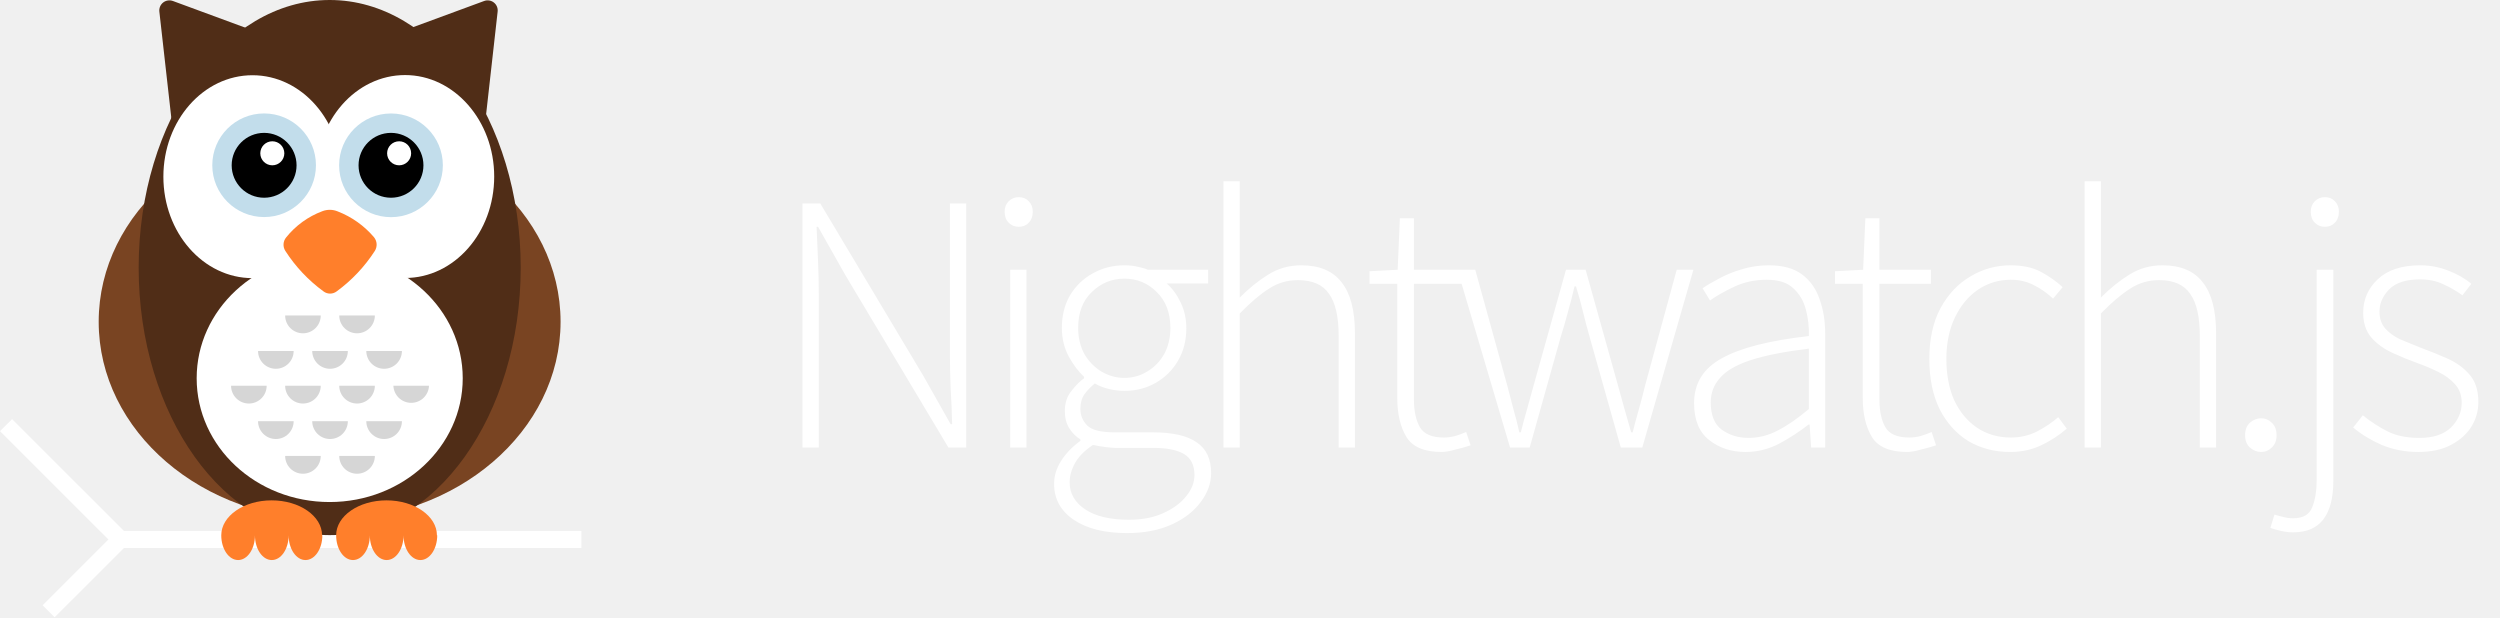
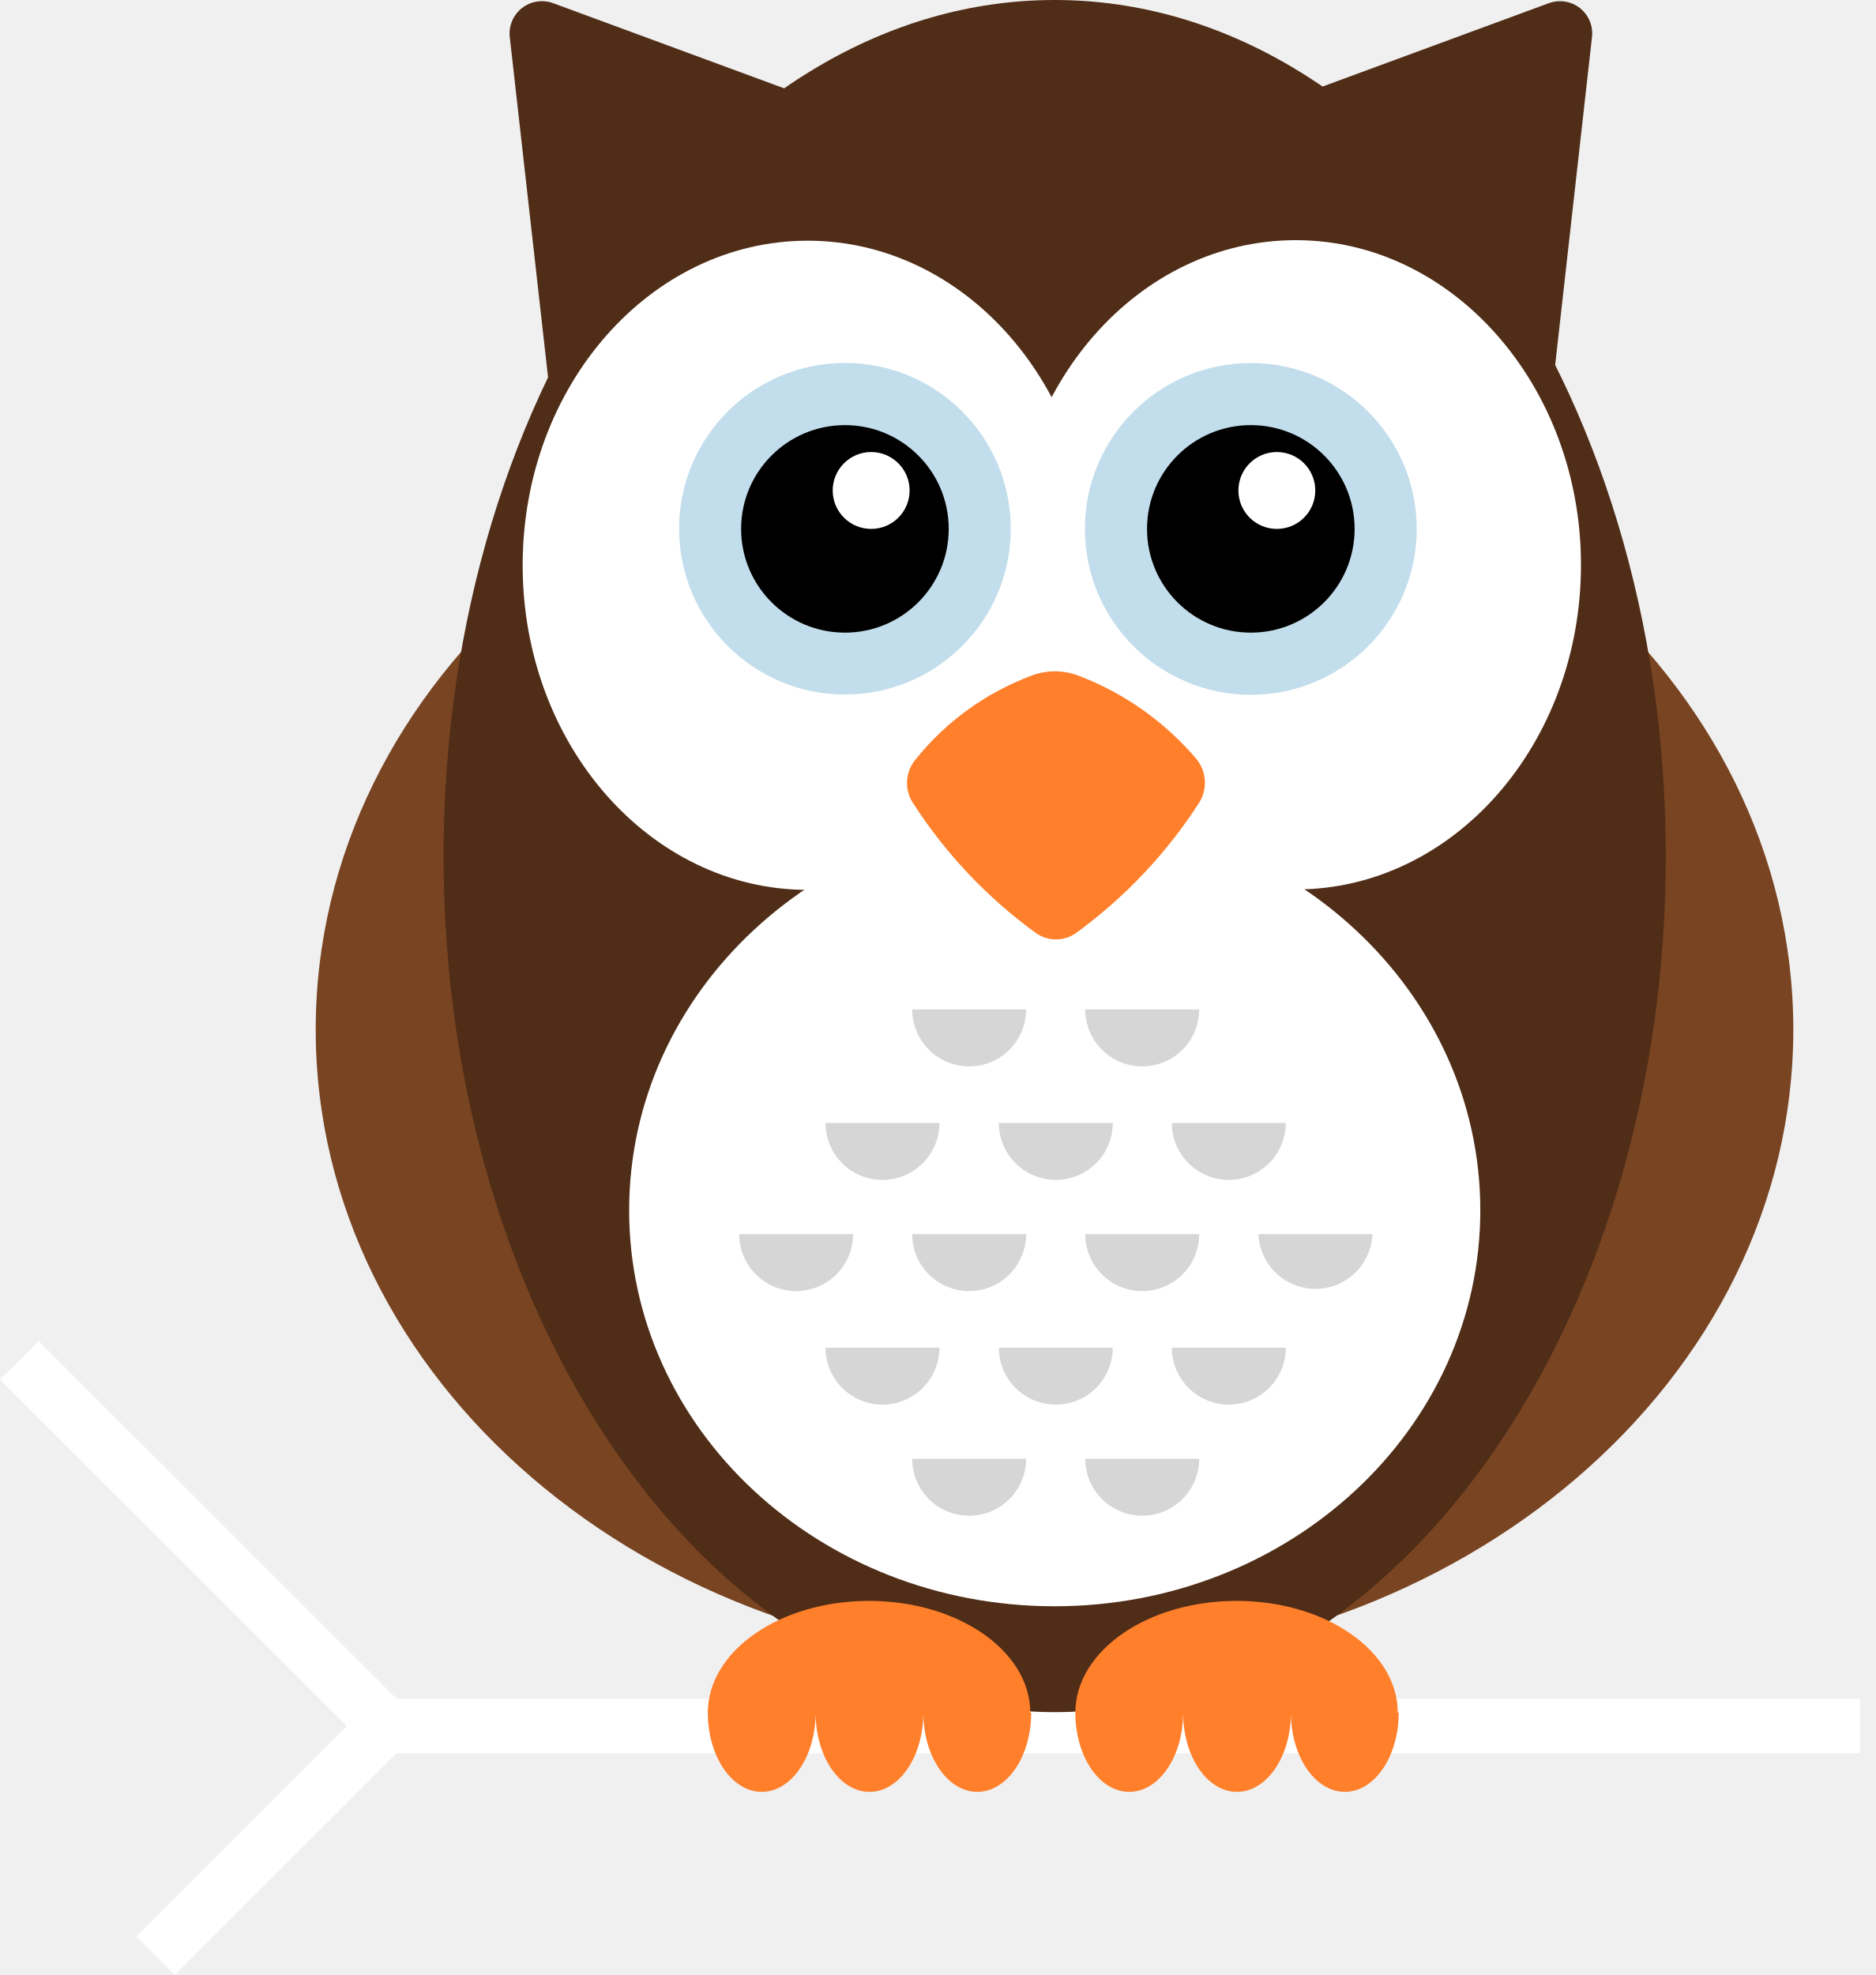
- <svg xmlns="http://www.w3.org/2000/svg" width="162" height="40" viewBox="0 0 162 40" fill="none">
+ <svg xmlns="http://www.w3.org/2000/svg" width="38" height="40" viewBox="0 0 38 40" fill="none">
  <path d="M3.54 40L2.761 39.222L7.025 34.958L0 27.939L0.783 27.16L8.587 34.958L3.54 40Z" fill="white" />
  <path d="M37.675 34.406H7.802V35.51H37.675V34.406Z" fill="white" />
  <path d="M10.326 0.752C10.313 0.641 10.33 0.528 10.373 0.425C10.416 0.322 10.485 0.232 10.573 0.163C10.661 0.094 10.765 0.049 10.876 0.032C10.986 0.015 11.099 0.026 11.204 0.064L17.403 2.349L11.181 8.348L10.326 0.752Z" fill="#502D17" />
  <path d="M32.247 0.752C32.26 0.641 32.244 0.529 32.201 0.425C32.158 0.322 32.09 0.232 32.002 0.163C31.914 0.094 31.81 0.049 31.699 0.032C31.589 0.015 31.476 0.026 31.371 0.065L25.171 2.349L31.394 8.348L32.247 0.752Z" fill="#502D17" />
  <path d="M21.36 33.69C29.625 33.69 36.325 27.942 36.325 20.852C36.325 13.761 29.625 8.013 21.36 8.013C13.095 8.013 6.395 13.761 6.395 20.852C6.395 27.942 13.095 33.69 21.36 33.69Z" fill="#794422" />
  <path d="M33.742 17.34C33.742 26.914 28.198 34.676 21.364 34.676C14.529 34.676 8.985 26.914 8.985 17.34C8.985 7.766 14.529 0 21.364 0C28.198 0 33.742 7.77 33.742 17.34Z" fill="#502D17" />
  <path d="M16.361 18.023C19.55 18.023 22.135 15.08 22.135 11.449C22.135 7.818 19.55 4.875 16.361 4.875C13.172 4.875 10.587 7.818 10.587 11.449C10.587 15.08 13.172 18.023 16.361 18.023Z" fill="white" />
  <path d="M29.985 24.512C29.985 28.941 26.123 32.532 21.36 32.532C16.597 32.532 12.744 28.95 12.744 24.512C12.744 20.073 16.605 16.487 21.367 16.487C26.13 16.487 29.985 20.078 29.985 24.512Z" fill="white" />
  <path d="M32.024 11.44C32.024 15.072 29.438 18.014 26.248 18.014C23.058 18.014 20.476 15.079 20.476 11.44C20.476 7.801 23.06 4.864 26.248 4.864C29.436 4.864 32.024 7.824 32.024 11.44Z" fill="white" />
  <path d="M20.886 13.687C21.205 13.563 21.561 13.566 21.878 13.697C22.793 14.051 23.605 14.629 24.239 15.377C24.338 15.501 24.396 15.652 24.405 15.81C24.414 15.968 24.373 16.125 24.289 16.259C23.632 17.278 22.792 18.168 21.813 18.884C21.691 18.976 21.542 19.026 21.389 19.026C21.236 19.026 21.087 18.976 20.966 18.884C19.985 18.169 19.146 17.279 18.49 16.259C18.405 16.127 18.364 15.971 18.373 15.814C18.383 15.658 18.441 15.508 18.541 15.387C19.155 14.619 19.965 14.032 20.886 13.687Z" fill="#FF7F2B" />
  <path d="M20.785 20.444C20.785 20.75 20.663 21.044 20.447 21.26C20.23 21.476 19.937 21.598 19.631 21.598C19.325 21.598 19.031 21.476 18.815 21.26C18.598 21.044 18.477 20.75 18.477 20.444H20.785Z" fill="#D6D6D6" />
  <path d="M24.291 20.444C24.291 20.75 24.169 21.044 23.953 21.26C23.736 21.476 23.443 21.598 23.137 21.598C22.831 21.598 22.537 21.476 22.321 21.26C22.104 21.044 21.983 20.75 21.983 20.444H24.291Z" fill="#D6D6D6" />
  <path d="M19.029 22.743C19.029 23.049 18.907 23.343 18.691 23.559C18.474 23.775 18.181 23.897 17.875 23.897C17.569 23.897 17.275 23.775 17.059 23.559C16.842 23.343 16.721 23.049 16.721 22.743H19.029Z" fill="#D6D6D6" />
  <path d="M22.54 22.743C22.54 23.049 22.419 23.343 22.202 23.559C21.986 23.775 21.692 23.897 21.386 23.897C21.08 23.897 20.787 23.775 20.57 23.559C20.354 23.343 20.232 23.049 20.232 22.743H22.54Z" fill="#D6D6D6" />
  <path d="M26.045 22.743C26.045 23.049 25.923 23.343 25.707 23.559C25.49 23.775 25.197 23.897 24.89 23.897C24.584 23.897 24.291 23.775 24.075 23.559C23.858 23.343 23.736 23.049 23.736 22.743H26.045Z" fill="#D6D6D6" />
  <path d="M17.28 24.995C17.28 25.301 17.159 25.594 16.942 25.811C16.726 26.027 16.433 26.149 16.127 26.149C15.82 26.149 15.527 26.027 15.31 25.811C15.094 25.594 14.972 25.301 14.972 24.995H17.28Z" fill="#D6D6D6" />
  <path d="M20.785 24.995C20.785 25.301 20.663 25.594 20.447 25.811C20.23 26.027 19.937 26.149 19.631 26.149C19.325 26.149 19.031 26.027 18.815 25.811C18.598 25.594 18.477 25.301 18.477 24.995H20.785Z" fill="#D6D6D6" />
  <path d="M24.291 24.995C24.291 25.301 24.169 25.594 23.953 25.811C23.736 26.027 23.443 26.149 23.137 26.149C22.831 26.149 22.537 26.027 22.321 25.811C22.104 25.594 21.983 25.301 21.983 24.995H24.291Z" fill="#D6D6D6" />
  <path d="M27.8 24.995C27.788 25.293 27.661 25.575 27.446 25.782C27.231 25.988 26.944 26.104 26.645 26.104C26.347 26.104 26.06 25.988 25.845 25.782C25.63 25.575 25.503 25.293 25.491 24.995H27.8Z" fill="#D6D6D6" />
  <path d="M19.029 27.295C19.029 27.601 18.907 27.894 18.691 28.11C18.474 28.327 18.181 28.448 17.875 28.448C17.569 28.448 17.275 28.327 17.059 28.11C16.842 27.894 16.721 27.601 16.721 27.295H19.029Z" fill="#D6D6D6" />
  <path d="M22.54 27.295C22.54 27.601 22.419 27.894 22.202 28.11C21.986 28.327 21.692 28.448 21.386 28.448C21.08 28.448 20.787 28.327 20.57 28.11C20.354 27.894 20.232 27.601 20.232 27.295H22.54Z" fill="#D6D6D6" />
  <path d="M26.045 27.295C26.045 27.601 25.923 27.894 25.707 28.11C25.49 28.327 25.197 28.448 24.89 28.448C24.584 28.448 24.291 28.327 24.075 28.11C23.858 27.894 23.736 27.601 23.736 27.295H26.045Z" fill="#D6D6D6" />
  <path d="M20.785 29.545C20.785 29.851 20.663 30.144 20.447 30.36C20.23 30.577 19.937 30.698 19.631 30.698C19.325 30.698 19.031 30.577 18.815 30.36C18.598 30.144 18.477 29.851 18.477 29.545H20.785Z" fill="#D6D6D6" />
  <path d="M24.291 29.545C24.291 29.851 24.169 30.144 23.953 30.36C23.736 30.577 23.443 30.698 23.137 30.698C22.831 30.698 22.537 30.577 22.321 30.36C22.104 30.144 21.983 29.851 21.983 29.545H24.291Z" fill="#D6D6D6" />
  <path d="M17.115 14.066C18.97 14.066 20.474 12.562 20.474 10.708C20.474 8.854 18.97 7.351 17.115 7.351C15.26 7.351 13.756 8.854 13.756 10.708C13.756 12.562 15.26 14.066 17.115 14.066Z" fill="#C2DDEB" />
  <path d="M17.115 12.813C18.276 12.813 19.217 11.872 19.217 10.712C19.217 9.551 18.276 8.61 17.115 8.61C15.954 8.61 15.012 9.551 15.012 10.712C15.012 11.872 15.954 12.813 17.115 12.813Z" fill="black" />
  <path d="M17.646 10.712C18.076 10.712 18.425 10.364 18.425 9.934C18.425 9.504 18.076 9.155 17.646 9.155C17.216 9.155 16.867 9.504 16.867 9.934C16.867 10.364 17.216 10.712 17.646 10.712Z" fill="white" />
  <path d="M25.336 14.072C27.192 14.072 28.697 12.567 28.697 10.712C28.697 8.857 27.192 7.353 25.336 7.353C23.48 7.353 21.975 8.857 21.975 10.712C21.975 12.567 23.48 14.072 25.336 14.072Z" fill="#C2DDEB" />
  <path d="M25.336 12.813C26.497 12.813 27.439 11.872 27.439 10.712C27.439 9.551 26.497 8.61 25.336 8.61C24.175 8.61 23.234 9.551 23.234 10.712C23.234 11.872 24.175 12.813 25.336 12.813Z" fill="black" />
  <path d="M25.864 10.712C26.294 10.712 26.642 10.364 26.642 9.934C26.642 9.504 26.294 9.155 25.864 9.155C25.433 9.155 25.085 9.504 25.085 9.934C25.085 10.364 25.433 10.712 25.864 10.712Z" fill="white" />
  <path d="M28.332 34.688C28.332 35.575 27.842 36.291 27.241 36.291C26.639 36.291 26.149 35.575 26.149 34.688C26.149 35.575 25.66 36.291 25.056 36.291C24.452 36.291 23.965 35.575 23.965 34.688C23.965 35.575 23.477 36.291 22.874 36.291C22.27 36.291 21.782 35.575 21.782 34.688C21.782 33.437 23.243 32.423 25.047 32.423C26.85 32.423 28.313 33.437 28.313 34.688H28.332Z" fill="#FF7F2B" />
  <path d="M20.888 34.688C20.888 35.575 20.398 36.291 19.796 36.291C19.195 36.291 18.703 35.575 18.703 34.688C18.703 35.575 18.216 36.291 17.612 36.291C17.008 36.291 16.521 35.575 16.521 34.688C16.521 35.575 16.031 36.291 15.43 36.291C14.828 36.291 14.338 35.575 14.338 34.688C14.338 33.437 15.799 32.423 17.602 32.423C19.406 32.423 20.869 33.437 20.869 34.688H20.888Z" fill="#FF7F2B" />
-   <path d="M52.002 29V13.184H53.154L59.826 24.344L61.602 27.488H61.698C61.682 26.72 61.65 25.952 61.602 25.184C61.57 24.416 61.554 23.648 61.554 22.88V13.184H62.61V29H61.458L54.786 17.84L53.01 14.696H52.914C52.946 15.448 52.978 16.192 53.01 16.928C53.042 17.664 53.058 18.416 53.058 19.184V29H52.002ZM65.46 29V17.48H66.516V29H65.46ZM66.012 14.696C65.756 14.696 65.54 14.608 65.364 14.432C65.188 14.256 65.1 14.016 65.1 13.712C65.1 13.44 65.188 13.216 65.364 13.04C65.54 12.864 65.756 12.776 66.012 12.776C66.284 12.776 66.5 12.864 66.66 13.04C66.836 13.216 66.924 13.44 66.924 13.712C66.924 14.016 66.836 14.256 66.66 14.432C66.5 14.608 66.284 14.696 66.012 14.696ZM73.033 34.544C71.577 34.544 70.425 34.256 69.577 33.68C68.729 33.104 68.305 32.328 68.305 31.352C68.305 30.84 68.457 30.344 68.761 29.864C69.065 29.384 69.481 28.952 70.009 28.568V28.472C69.721 28.296 69.481 28.056 69.289 27.752C69.097 27.448 69.001 27.072 69.001 26.624C69.001 26.112 69.145 25.68 69.433 25.328C69.721 24.96 69.993 24.688 70.249 24.512V24.416C69.897 24.096 69.569 23.664 69.265 23.12C68.961 22.56 68.809 21.936 68.809 21.248C68.809 20.448 68.985 19.744 69.337 19.136C69.705 18.528 70.193 18.056 70.801 17.72C71.425 17.368 72.113 17.192 72.865 17.192C73.185 17.192 73.473 17.224 73.729 17.288C73.985 17.336 74.201 17.4 74.377 17.48H78.289V18.368H75.601C75.969 18.688 76.273 19.104 76.513 19.616C76.753 20.112 76.873 20.664 76.873 21.272C76.873 22.056 76.697 22.752 76.345 23.36C75.993 23.968 75.513 24.448 74.905 24.8C74.297 25.152 73.617 25.328 72.865 25.328C72.545 25.328 72.209 25.288 71.857 25.208C71.521 25.128 71.217 25.008 70.945 24.848C70.689 25.056 70.465 25.288 70.273 25.544C70.097 25.8 70.009 26.12 70.009 26.504C70.009 26.92 70.161 27.28 70.465 27.584C70.769 27.872 71.353 28.016 72.217 28.016H74.689C75.985 28.016 76.937 28.232 77.545 28.664C78.169 29.08 78.481 29.744 78.481 30.656C78.481 31.312 78.257 31.936 77.809 32.528C77.361 33.136 76.729 33.624 75.913 33.992C75.097 34.36 74.137 34.544 73.033 34.544ZM72.865 24.488C73.393 24.488 73.881 24.352 74.329 24.08C74.793 23.808 75.161 23.432 75.433 22.952C75.705 22.456 75.841 21.888 75.841 21.248C75.841 20.272 75.545 19.496 74.953 18.92C74.377 18.344 73.681 18.056 72.865 18.056C72.049 18.056 71.345 18.344 70.753 18.92C70.161 19.48 69.865 20.256 69.865 21.248C69.865 21.888 70.001 22.456 70.273 22.952C70.561 23.432 70.929 23.808 71.377 24.08C71.841 24.352 72.337 24.488 72.865 24.488ZM73.153 33.68C74.017 33.68 74.761 33.536 75.385 33.248C76.025 32.96 76.521 32.592 76.873 32.144C77.225 31.712 77.401 31.256 77.401 30.776C77.401 30.136 77.169 29.68 76.705 29.408C76.257 29.152 75.601 29.024 74.737 29.024H72.265C72.153 29.024 71.961 29.008 71.689 28.976C71.417 28.944 71.129 28.896 70.825 28.832C70.297 29.184 69.913 29.568 69.673 29.984C69.433 30.416 69.313 30.84 69.313 31.256C69.313 31.976 69.649 32.56 70.321 33.008C70.993 33.456 71.937 33.68 73.153 33.68ZM79.28 29V11.744H80.336V19.28C80.944 18.672 81.56 18.176 82.184 17.792C82.824 17.392 83.536 17.192 84.32 17.192C85.504 17.192 86.376 17.56 86.936 18.296C87.512 19.016 87.8 20.12 87.8 21.608V29H86.744V21.752C86.744 20.52 86.536 19.616 86.12 19.04C85.72 18.448 85.048 18.152 84.104 18.152C83.416 18.152 82.792 18.336 82.232 18.704C81.672 19.056 81.04 19.592 80.336 20.312V29H79.28ZM93.424 29.288C92.304 29.288 91.544 28.968 91.144 28.328C90.744 27.672 90.544 26.832 90.544 25.808V18.392H88.744V17.576L90.568 17.48L90.712 14.144H91.624V17.48H94.96V18.392H91.624V25.904C91.624 26.64 91.752 27.232 92.008 27.68C92.264 28.128 92.784 28.352 93.568 28.352C93.792 28.352 94.032 28.32 94.288 28.256C94.56 28.176 94.8 28.088 95.008 27.992L95.296 28.856C94.96 28.968 94.616 29.064 94.264 29.144C93.928 29.24 93.648 29.288 93.424 29.288ZM97.852 29L94.444 17.48H95.596L97.66 24.944C97.804 25.472 97.94 25.992 98.068 26.504C98.212 27 98.34 27.504 98.452 28.016H98.548C98.676 27.504 98.812 27 98.956 26.504C99.1 25.992 99.244 25.472 99.388 24.944L101.476 17.48H102.748L104.836 24.944C104.98 25.472 105.124 25.992 105.268 26.504C105.412 27 105.556 27.504 105.7 28.016H105.796C105.924 27.504 106.06 27 106.204 26.504C106.348 25.992 106.484 25.472 106.612 24.944L108.652 17.48H109.732L106.42 29H105.028L103.012 21.848C102.852 21.288 102.708 20.744 102.58 20.216C102.452 19.672 102.3 19.12 102.124 18.56H102.028C101.9 19.12 101.756 19.68 101.596 20.24C101.452 20.784 101.292 21.336 101.116 21.896L99.124 29H97.852ZM113.112 29.288C112.2 29.288 111.416 29.032 110.76 28.52C110.104 28.008 109.776 27.208 109.776 26.12C109.776 24.84 110.376 23.872 111.576 23.216C112.776 22.544 114.656 22.064 117.216 21.776C117.232 21.184 117.168 20.616 117.024 20.072C116.88 19.512 116.608 19.048 116.208 18.68C115.824 18.312 115.248 18.128 114.48 18.128C113.712 18.128 113.008 18.28 112.368 18.584C111.728 18.888 111.208 19.184 110.808 19.472L110.328 18.68C110.6 18.488 110.952 18.28 111.384 18.056C111.816 17.816 112.304 17.616 112.848 17.456C113.408 17.28 114 17.192 114.624 17.192C115.536 17.192 116.256 17.392 116.784 17.792C117.312 18.192 117.688 18.728 117.912 19.4C118.152 20.056 118.272 20.8 118.272 21.632V29H117.36L117.264 27.512H117.192C116.6 27.976 115.96 28.392 115.272 28.76C114.584 29.112 113.864 29.288 113.112 29.288ZM113.304 28.376C113.96 28.376 114.592 28.216 115.2 27.896C115.824 27.576 116.496 27.112 117.216 26.504V22.592C115.632 22.784 114.376 23.032 113.448 23.336C112.52 23.64 111.856 24.024 111.456 24.488C111.056 24.936 110.856 25.464 110.856 26.072C110.856 26.904 111.096 27.496 111.576 27.848C112.072 28.2 112.648 28.376 113.304 28.376ZM123.587 29.288C122.467 29.288 121.707 28.968 121.307 28.328C120.907 27.672 120.707 26.832 120.707 25.808V18.392H118.907V17.576L120.731 17.48L120.875 14.144H121.787V17.48H125.123V18.392H121.787V25.904C121.787 26.64 121.915 27.232 122.171 27.68C122.427 28.128 122.947 28.352 123.731 28.352C123.955 28.352 124.195 28.32 124.451 28.256C124.723 28.176 124.963 28.088 125.171 27.992L125.459 28.856C125.123 28.968 124.779 29.064 124.427 29.144C124.091 29.24 123.811 29.288 123.587 29.288ZM130.253 29.288C129.261 29.288 128.365 29.056 127.565 28.592C126.781 28.112 126.157 27.424 125.693 26.528C125.245 25.616 125.021 24.528 125.021 23.264C125.021 21.968 125.261 20.872 125.741 19.976C126.237 19.064 126.885 18.376 127.685 17.912C128.485 17.432 129.349 17.192 130.277 17.192C131.077 17.192 131.741 17.336 132.269 17.624C132.797 17.912 133.261 18.24 133.661 18.608L133.037 19.352C132.669 19 132.261 18.712 131.813 18.488C131.365 18.248 130.861 18.128 130.301 18.128C129.517 18.128 128.805 18.344 128.165 18.776C127.541 19.208 127.045 19.808 126.677 20.576C126.309 21.344 126.125 22.24 126.125 23.264C126.125 24.272 126.293 25.16 126.629 25.928C126.981 26.68 127.469 27.272 128.093 27.704C128.733 28.136 129.469 28.352 130.301 28.352C130.909 28.352 131.469 28.224 131.981 27.968C132.509 27.696 132.973 27.384 133.373 27.032L133.925 27.776C133.429 28.208 132.877 28.568 132.269 28.856C131.661 29.144 130.989 29.288 130.253 29.288ZM135.083 29V11.744H136.139V19.28C136.747 18.672 137.363 18.176 137.987 17.792C138.627 17.392 139.339 17.192 140.123 17.192C141.307 17.192 142.179 17.56 142.739 18.296C143.315 19.016 143.603 20.12 143.603 21.608V29H142.547V21.752C142.547 20.52 142.339 19.616 141.923 19.04C141.523 18.448 140.851 18.152 139.907 18.152C139.219 18.152 138.595 18.336 138.035 18.704C137.475 19.056 136.843 19.592 136.139 20.312V29H135.083ZM146.514 29.288C146.258 29.288 146.018 29.192 145.794 29C145.586 28.808 145.482 28.544 145.482 28.208C145.482 27.856 145.586 27.584 145.794 27.392C146.018 27.2 146.258 27.104 146.514 27.104C146.786 27.104 147.018 27.2 147.21 27.392C147.418 27.584 147.522 27.856 147.522 28.208C147.522 28.544 147.418 28.808 147.21 29C147.018 29.192 146.786 29.288 146.514 29.288ZM148.609 34.496C148.337 34.496 148.065 34.464 147.793 34.4C147.521 34.336 147.297 34.272 147.121 34.208L147.385 33.344C147.529 33.392 147.705 33.44 147.913 33.488C148.137 33.552 148.361 33.584 148.585 33.584C149.241 33.584 149.657 33.344 149.833 32.864C150.025 32.4 150.121 31.8 150.121 31.064V17.48H151.201V31.136C151.201 33.376 150.337 34.496 148.609 34.496ZM150.649 14.696C150.393 14.696 150.177 14.608 150.001 14.432C149.825 14.256 149.737 14.016 149.737 13.712C149.737 13.44 149.825 13.216 150.001 13.04C150.177 12.864 150.393 12.776 150.649 12.776C150.921 12.776 151.137 12.864 151.297 13.04C151.473 13.216 151.561 13.44 151.561 13.712C151.561 14.016 151.473 14.256 151.297 14.432C151.137 14.608 150.921 14.696 150.649 14.696ZM156.71 29.288C155.862 29.288 155.07 29.136 154.334 28.832C153.614 28.512 152.998 28.136 152.486 27.704L153.11 26.912C153.606 27.312 154.134 27.656 154.694 27.944C155.254 28.232 155.95 28.376 156.782 28.376C157.678 28.376 158.358 28.152 158.822 27.704C159.286 27.24 159.518 26.704 159.518 26.096C159.518 25.616 159.374 25.216 159.086 24.896C158.798 24.576 158.438 24.312 158.006 24.104C157.59 23.896 157.158 23.712 156.71 23.552C156.134 23.344 155.566 23.112 155.006 22.856C154.462 22.6 154.014 22.272 153.662 21.872C153.31 21.456 153.134 20.92 153.134 20.264C153.134 19.416 153.446 18.696 154.07 18.104C154.71 17.496 155.63 17.192 156.83 17.192C157.454 17.192 158.054 17.304 158.63 17.528C159.222 17.752 159.726 18.04 160.142 18.392L159.566 19.136C159.166 18.848 158.75 18.608 158.318 18.416C157.886 18.208 157.382 18.104 156.806 18.104C155.91 18.104 155.246 18.32 154.814 18.752C154.398 19.184 154.19 19.664 154.19 20.192C154.19 20.624 154.31 20.984 154.55 21.272C154.806 21.56 155.134 21.8 155.534 21.992C155.95 22.168 156.382 22.344 156.83 22.52C157.438 22.744 158.03 22.984 158.606 23.24C159.182 23.496 159.654 23.84 160.022 24.272C160.406 24.704 160.598 25.296 160.598 26.048C160.598 26.624 160.446 27.16 160.142 27.656C159.838 28.136 159.398 28.528 158.822 28.832C158.246 29.136 157.542 29.288 156.71 29.288Z" fill="white" />
</svg>
